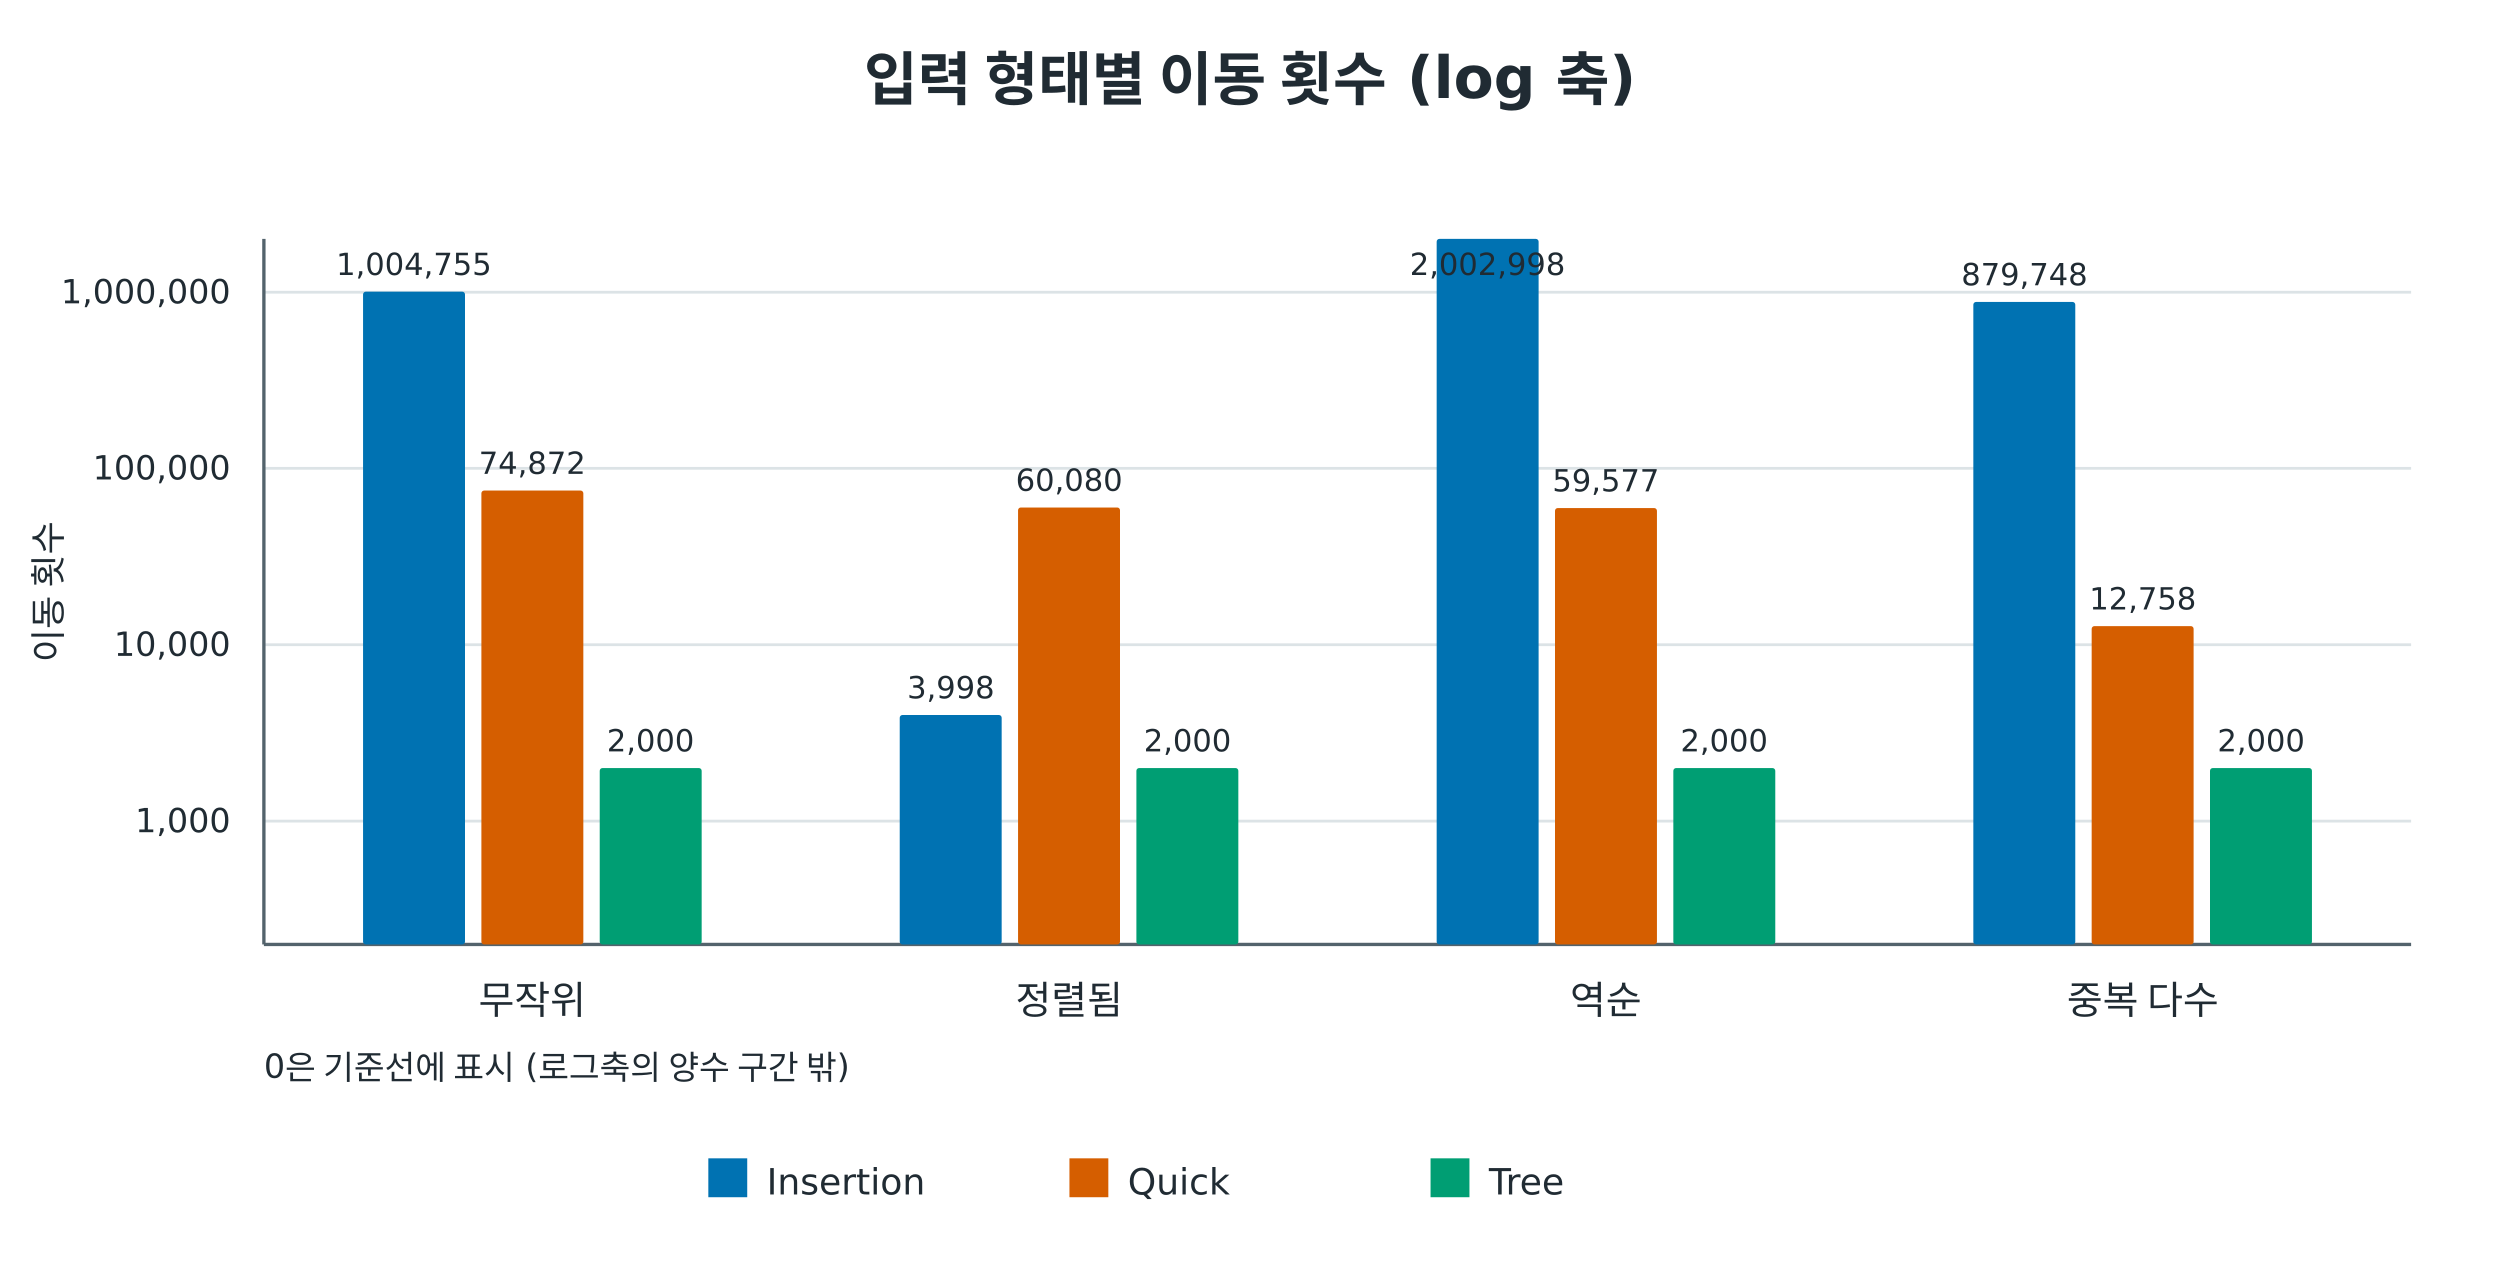
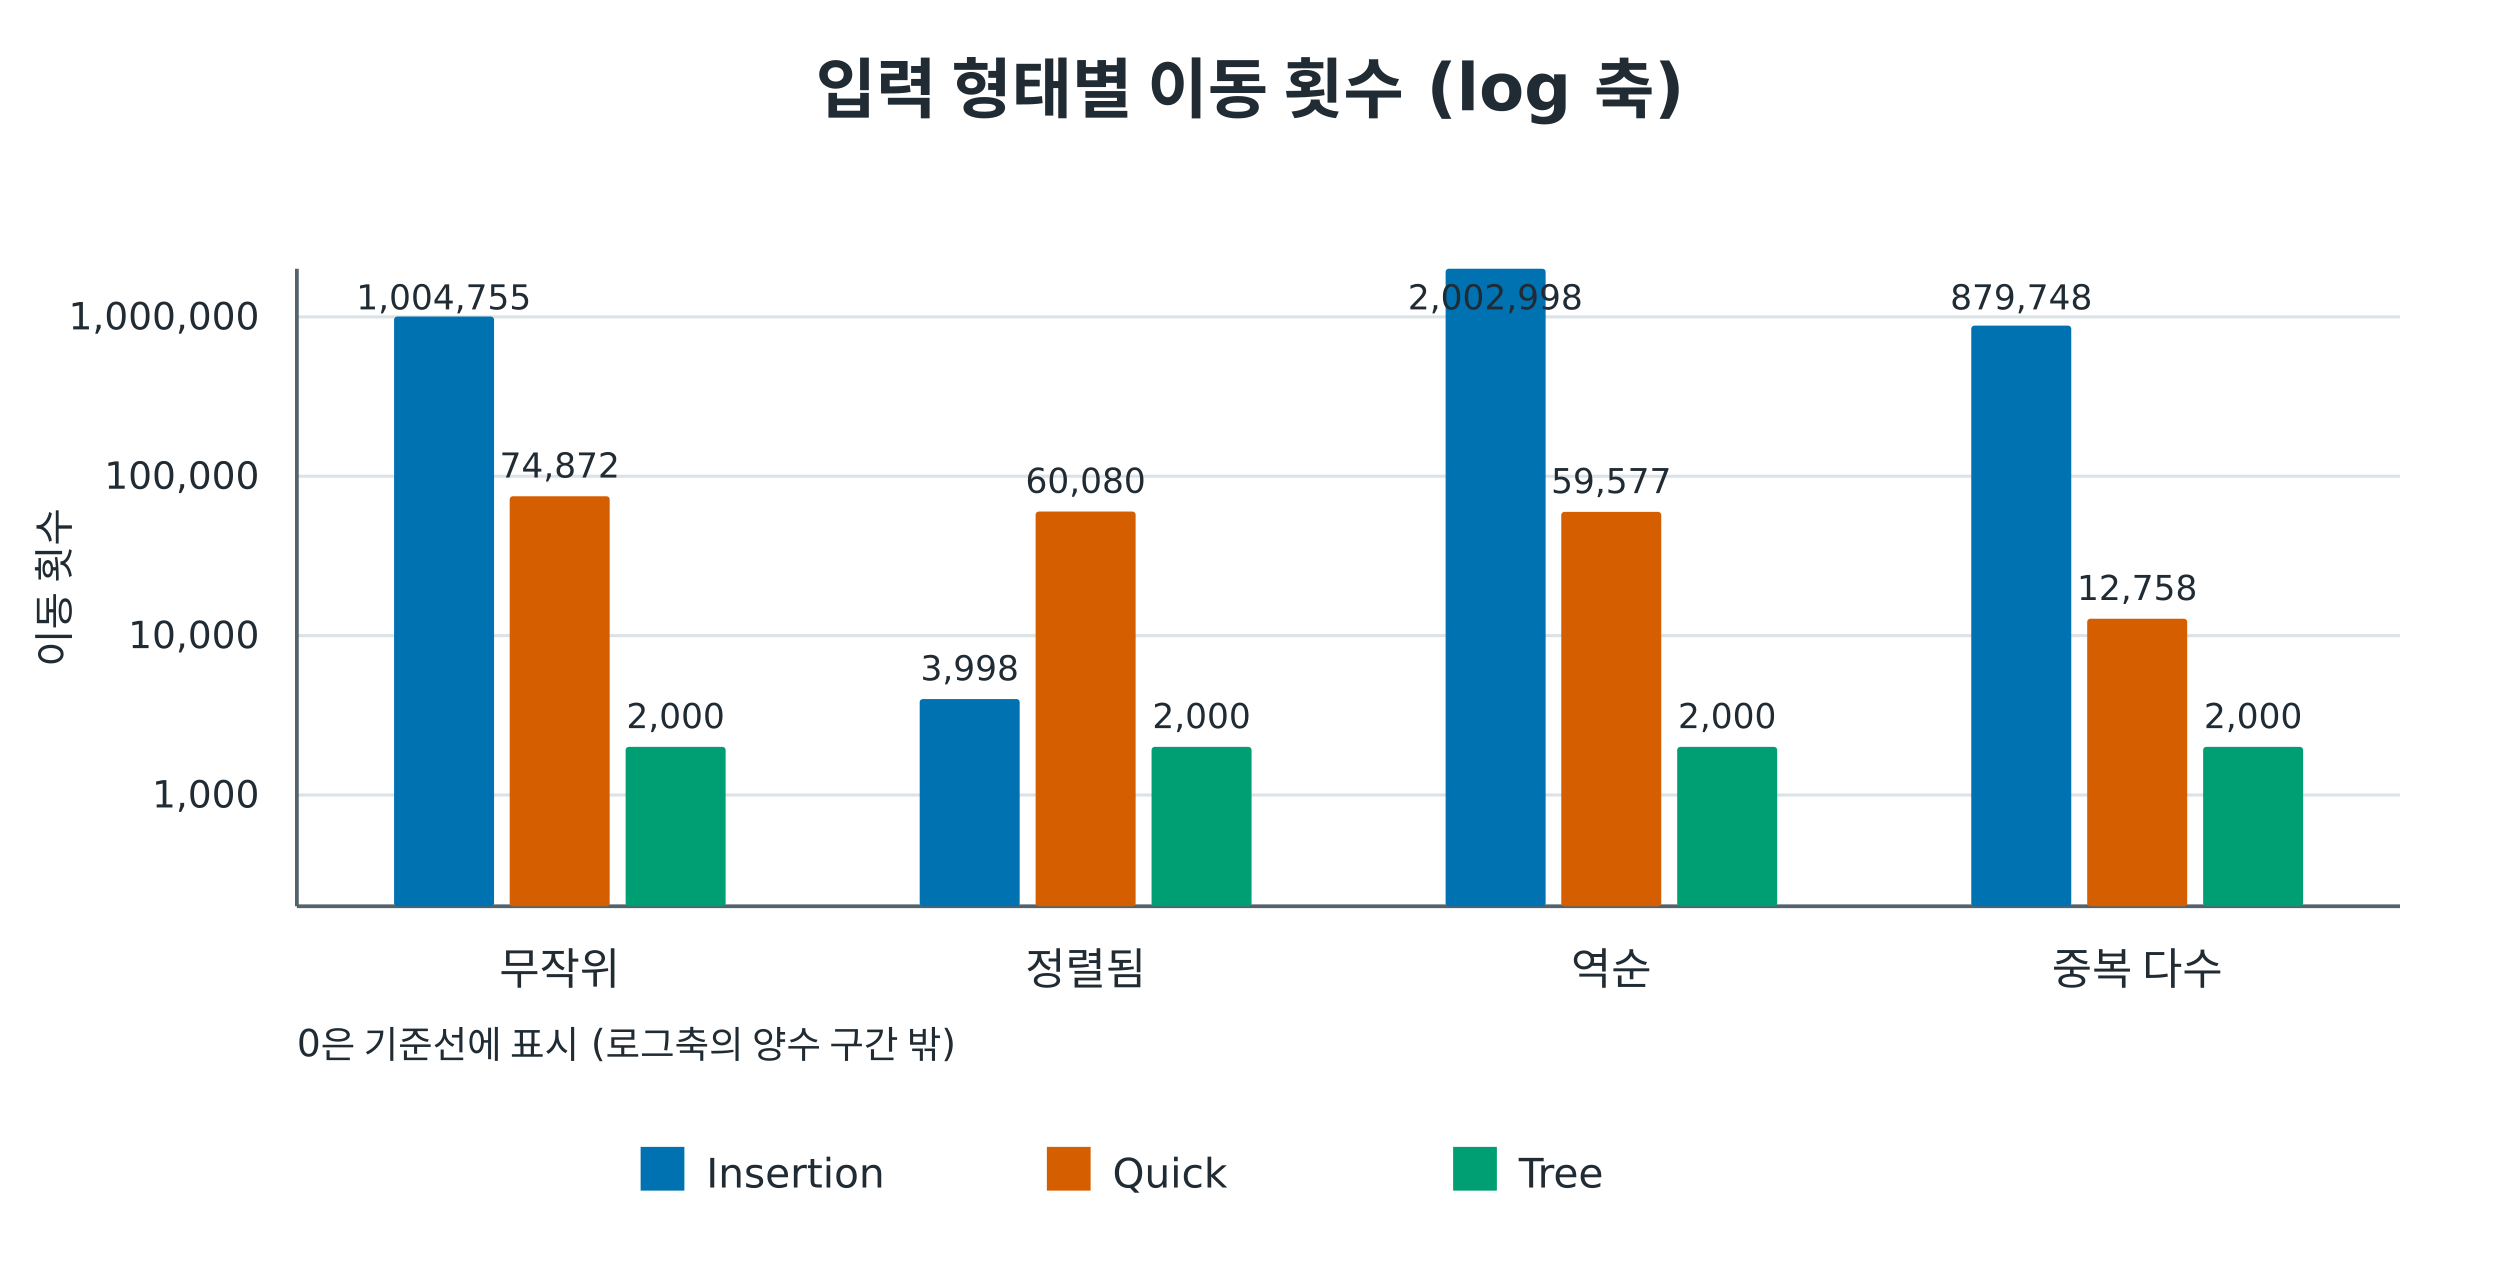
- <svg xmlns="http://www.w3.org/2000/svg" width="900" height="460" viewBox="0 0 900 460" role="img" aria-label="입력 형태별 이동 횟수 (log 축)">
+ <svg xmlns="http://www.w3.org/2000/svg" width="800" height="410" viewBox="0 0 800 410" role="img" aria-label="입력 형태별 이동 횟수 (log 축)">
  <style>text{font-family:"DejaVu Sans",sans-serif;fill:#202b33}.grid{stroke:#dce3e6;stroke-width:1}.axis{stroke:#53636c;stroke-width:1.2}.value{font-size:11px}.tick{font-size:12px}.category{font-size:14px}.legend{font-size:13px}.title{font-size:21px;font-weight:700}.ylabel{font-size:13px}</style>
-   <text class="title" x="450.0" y="36" text-anchor="middle">입력 형태별 이동 횟수 (log 축)</text>
-   <line class="grid" x1="95" y1="295.6" x2="868" y2="295.6" />
-   <text class="tick" x="83" y="299.6" text-anchor="end">1,000</text>
-   <line class="grid" x1="95" y1="232.1" x2="868" y2="232.1" />
-   <text class="tick" x="83" y="236.1" text-anchor="end">10,000</text>
-   <line class="grid" x1="95" y1="168.6" x2="868" y2="168.6" />
-   <text class="tick" x="83" y="172.6" text-anchor="end">100,000</text>
-   <line class="grid" x1="95" y1="105.2" x2="868" y2="105.2" />
-   <text class="tick" x="83" y="109.2" text-anchor="end">1,000,000</text>
-   <line class="axis" x1="95" y1="86" x2="95" y2="340" />
-   <line class="axis" x1="95" y1="340" x2="868" y2="340" />
-   <text class="ylabel" x="22" y="213.0" transform="rotate(-90 22 213.0)" text-anchor="middle">이동 횟수</text>
-   <rect x="130.7" y="105.0" width="36.7" height="235.0" fill="#0072B2" rx="1" />
-   <text class="value" x="149.0" y="99.0" text-anchor="middle">1,004,755</text>
-   <rect x="173.3" y="176.6" width="36.7" height="163.4" fill="#D55E00" rx="1" />
-   <text class="value" x="191.6" y="170.6" text-anchor="middle">74,872</text>
-   <rect x="215.9" y="276.5" width="36.7" height="63.5" fill="#009E73" rx="1" />
-   <text class="value" x="234.2" y="270.5" text-anchor="middle">2,000</text>
-   <text class="category" x="191.6" y="365" text-anchor="middle">무작위</text>
-   <rect x="323.9" y="257.4" width="36.7" height="82.6" fill="#0072B2" rx="1" />
-   <text class="value" x="342.3" y="251.4" text-anchor="middle">3,998</text>
-   <rect x="366.5" y="182.7" width="36.7" height="157.3" fill="#D55E00" rx="1" />
-   <text class="value" x="384.9" y="176.7" text-anchor="middle">60,080</text>
-   <rect x="409.1" y="276.5" width="36.7" height="63.5" fill="#009E73" rx="1" />
-   <text class="value" x="427.5" y="270.5" text-anchor="middle">2,000</text>
-   <text class="category" x="384.9" y="365" text-anchor="middle">정렬됨</text>
-   <rect x="517.2" y="86.0" width="36.7" height="254.0" fill="#0072B2" rx="1" />
-   <text class="value" x="535.5" y="99.0" text-anchor="middle">2,002,998</text>
-   <rect x="559.8" y="182.9" width="36.7" height="157.1" fill="#D55E00" rx="1" />
-   <text class="value" x="578.1" y="176.9" text-anchor="middle">59,577</text>
-   <rect x="602.4" y="276.5" width="36.7" height="63.5" fill="#009E73" rx="1" />
-   <text class="value" x="620.7" y="270.5" text-anchor="middle">2,000</text>
-   <text class="category" x="578.1" y="365" text-anchor="middle">역순</text>
-   <rect x="710.4" y="108.7" width="36.7" height="231.3" fill="#0072B2" rx="1" />
-   <text class="value" x="728.8" y="102.7" text-anchor="middle">879,748</text>
-   <rect x="753.0" y="225.4" width="36.7" height="114.6" fill="#D55E00" rx="1" />
-   <text class="value" x="771.4" y="219.4" text-anchor="middle">12,758</text>
-   <rect x="795.6" y="276.5" width="36.7" height="63.5" fill="#009E73" rx="1" />
-   <text class="value" x="814.0" y="270.5" text-anchor="middle">2,000</text>
-   <text class="category" x="771.4" y="365" text-anchor="middle">중복 다수</text>
-   <rect x="255.0" y="417" width="14" height="14" fill="#0072B2" />
-   <text class="legend" x="276.0" y="430">Insertion</text>
-   <rect x="385.0" y="417" width="14" height="14" fill="#D55E00" />
-   <text class="legend" x="406.0" y="430">Quick</text>
-   <rect x="515.0" y="417" width="14" height="14" fill="#009E73" />
-   <text class="legend" x="536.0" y="430">Tree</text>
-   <text class="tick" x="95" y="388" text-anchor="start">0은 기준선에 표시 (로그축의 양수 구간 밖)</text>
+   <text class="title" x="400.0" y="36" text-anchor="middle">입력 형태별 이동 횟수 (log 축)</text>
+   <line class="grid" x1="95" y1="254.4" x2="768" y2="254.4" />
+   <text class="tick" x="83" y="258.4" text-anchor="end">1,000</text>
+   <line class="grid" x1="95" y1="203.4" x2="768" y2="203.4" />
+   <text class="tick" x="83" y="207.4" text-anchor="end">10,000</text>
+   <line class="grid" x1="95" y1="152.4" x2="768" y2="152.4" />
+   <text class="tick" x="83" y="156.4" text-anchor="end">100,000</text>
+   <line class="grid" x1="95" y1="101.4" x2="768" y2="101.4" />
+   <text class="tick" x="83" y="105.4" text-anchor="end">1,000,000</text>
+   <line class="axis" x1="95" y1="86" x2="95" y2="290" />
+   <line class="axis" x1="95" y1="290" x2="768" y2="290" />
+   <text class="ylabel" x="22" y="188.0" transform="rotate(-90 22 188.0)" text-anchor="middle">이동 횟수</text>
+   <rect x="126.1" y="101.3" width="32.0" height="188.7" fill="#0072B2" rx="1" />
+   <text class="value" x="142.0" y="99.0" text-anchor="middle">1,004,755</text>
+   <rect x="163.1" y="158.8" width="32.0" height="131.2" fill="#D55E00" rx="1" />
+   <text class="value" x="179.1" y="152.8" text-anchor="middle">74,872</text>
+   <rect x="200.2" y="239.0" width="32.0" height="51.0" fill="#009E73" rx="1" />
+   <text class="value" x="216.2" y="233.0" text-anchor="middle">2,000</text>
+   <text class="category" x="179.1" y="315" text-anchor="middle">무작위</text>
+   <rect x="294.3" y="223.7" width="32.0" height="66.3" fill="#0072B2" rx="1" />
+   <text class="value" x="310.3" y="217.7" text-anchor="middle">3,998</text>
+   <rect x="331.4" y="163.7" width="32.0" height="126.3" fill="#D55E00" rx="1" />
+   <text class="value" x="347.4" y="157.7" text-anchor="middle">60,080</text>
+   <rect x="368.5" y="239.0" width="32.0" height="51.0" fill="#009E73" rx="1" />
+   <text class="value" x="384.5" y="233.0" text-anchor="middle">2,000</text>
+   <text class="category" x="347.4" y="315" text-anchor="middle">정렬됨</text>
+   <rect x="462.6" y="86.0" width="32.0" height="204.0" fill="#0072B2" rx="1" />
+   <text class="value" x="478.5" y="99.0" text-anchor="middle">2,002,998</text>
+   <rect x="499.6" y="163.8" width="32.0" height="126.2" fill="#D55E00" rx="1" />
+   <text class="value" x="515.6" y="157.8" text-anchor="middle">59,577</text>
+   <rect x="536.7" y="239.0" width="32.0" height="51.0" fill="#009E73" rx="1" />
+   <text class="value" x="552.7" y="233.0" text-anchor="middle">2,000</text>
+   <text class="category" x="515.6" y="315" text-anchor="middle">역순</text>
+   <rect x="630.8" y="104.2" width="32.0" height="185.8" fill="#0072B2" rx="1" />
+   <text class="value" x="646.8" y="99.0" text-anchor="middle">879,748</text>
+   <rect x="667.9" y="198.0" width="32.0" height="92.0" fill="#D55E00" rx="1" />
+   <text class="value" x="683.9" y="192.0" text-anchor="middle">12,758</text>
+   <rect x="705.0" y="239.0" width="32.0" height="51.0" fill="#009E73" rx="1" />
+   <text class="value" x="721.0" y="233.0" text-anchor="middle">2,000</text>
+   <text class="category" x="683.9" y="315" text-anchor="middle">중복 다수</text>
+   <rect x="205.0" y="367" width="14" height="14" fill="#0072B2" />
+   <text class="legend" x="226.0" y="380">Insertion</text>
+   <rect x="335.0" y="367" width="14" height="14" fill="#D55E00" />
+   <text class="legend" x="356.0" y="380">Quick</text>
+   <rect x="465.0" y="367" width="14" height="14" fill="#009E73" />
+   <text class="legend" x="486.0" y="380">Tree</text>
+   <text class="tick" x="95" y="338" text-anchor="start">0은 기준선에 표시 (로그축의 양수 구간 밖)</text>
</svg>
